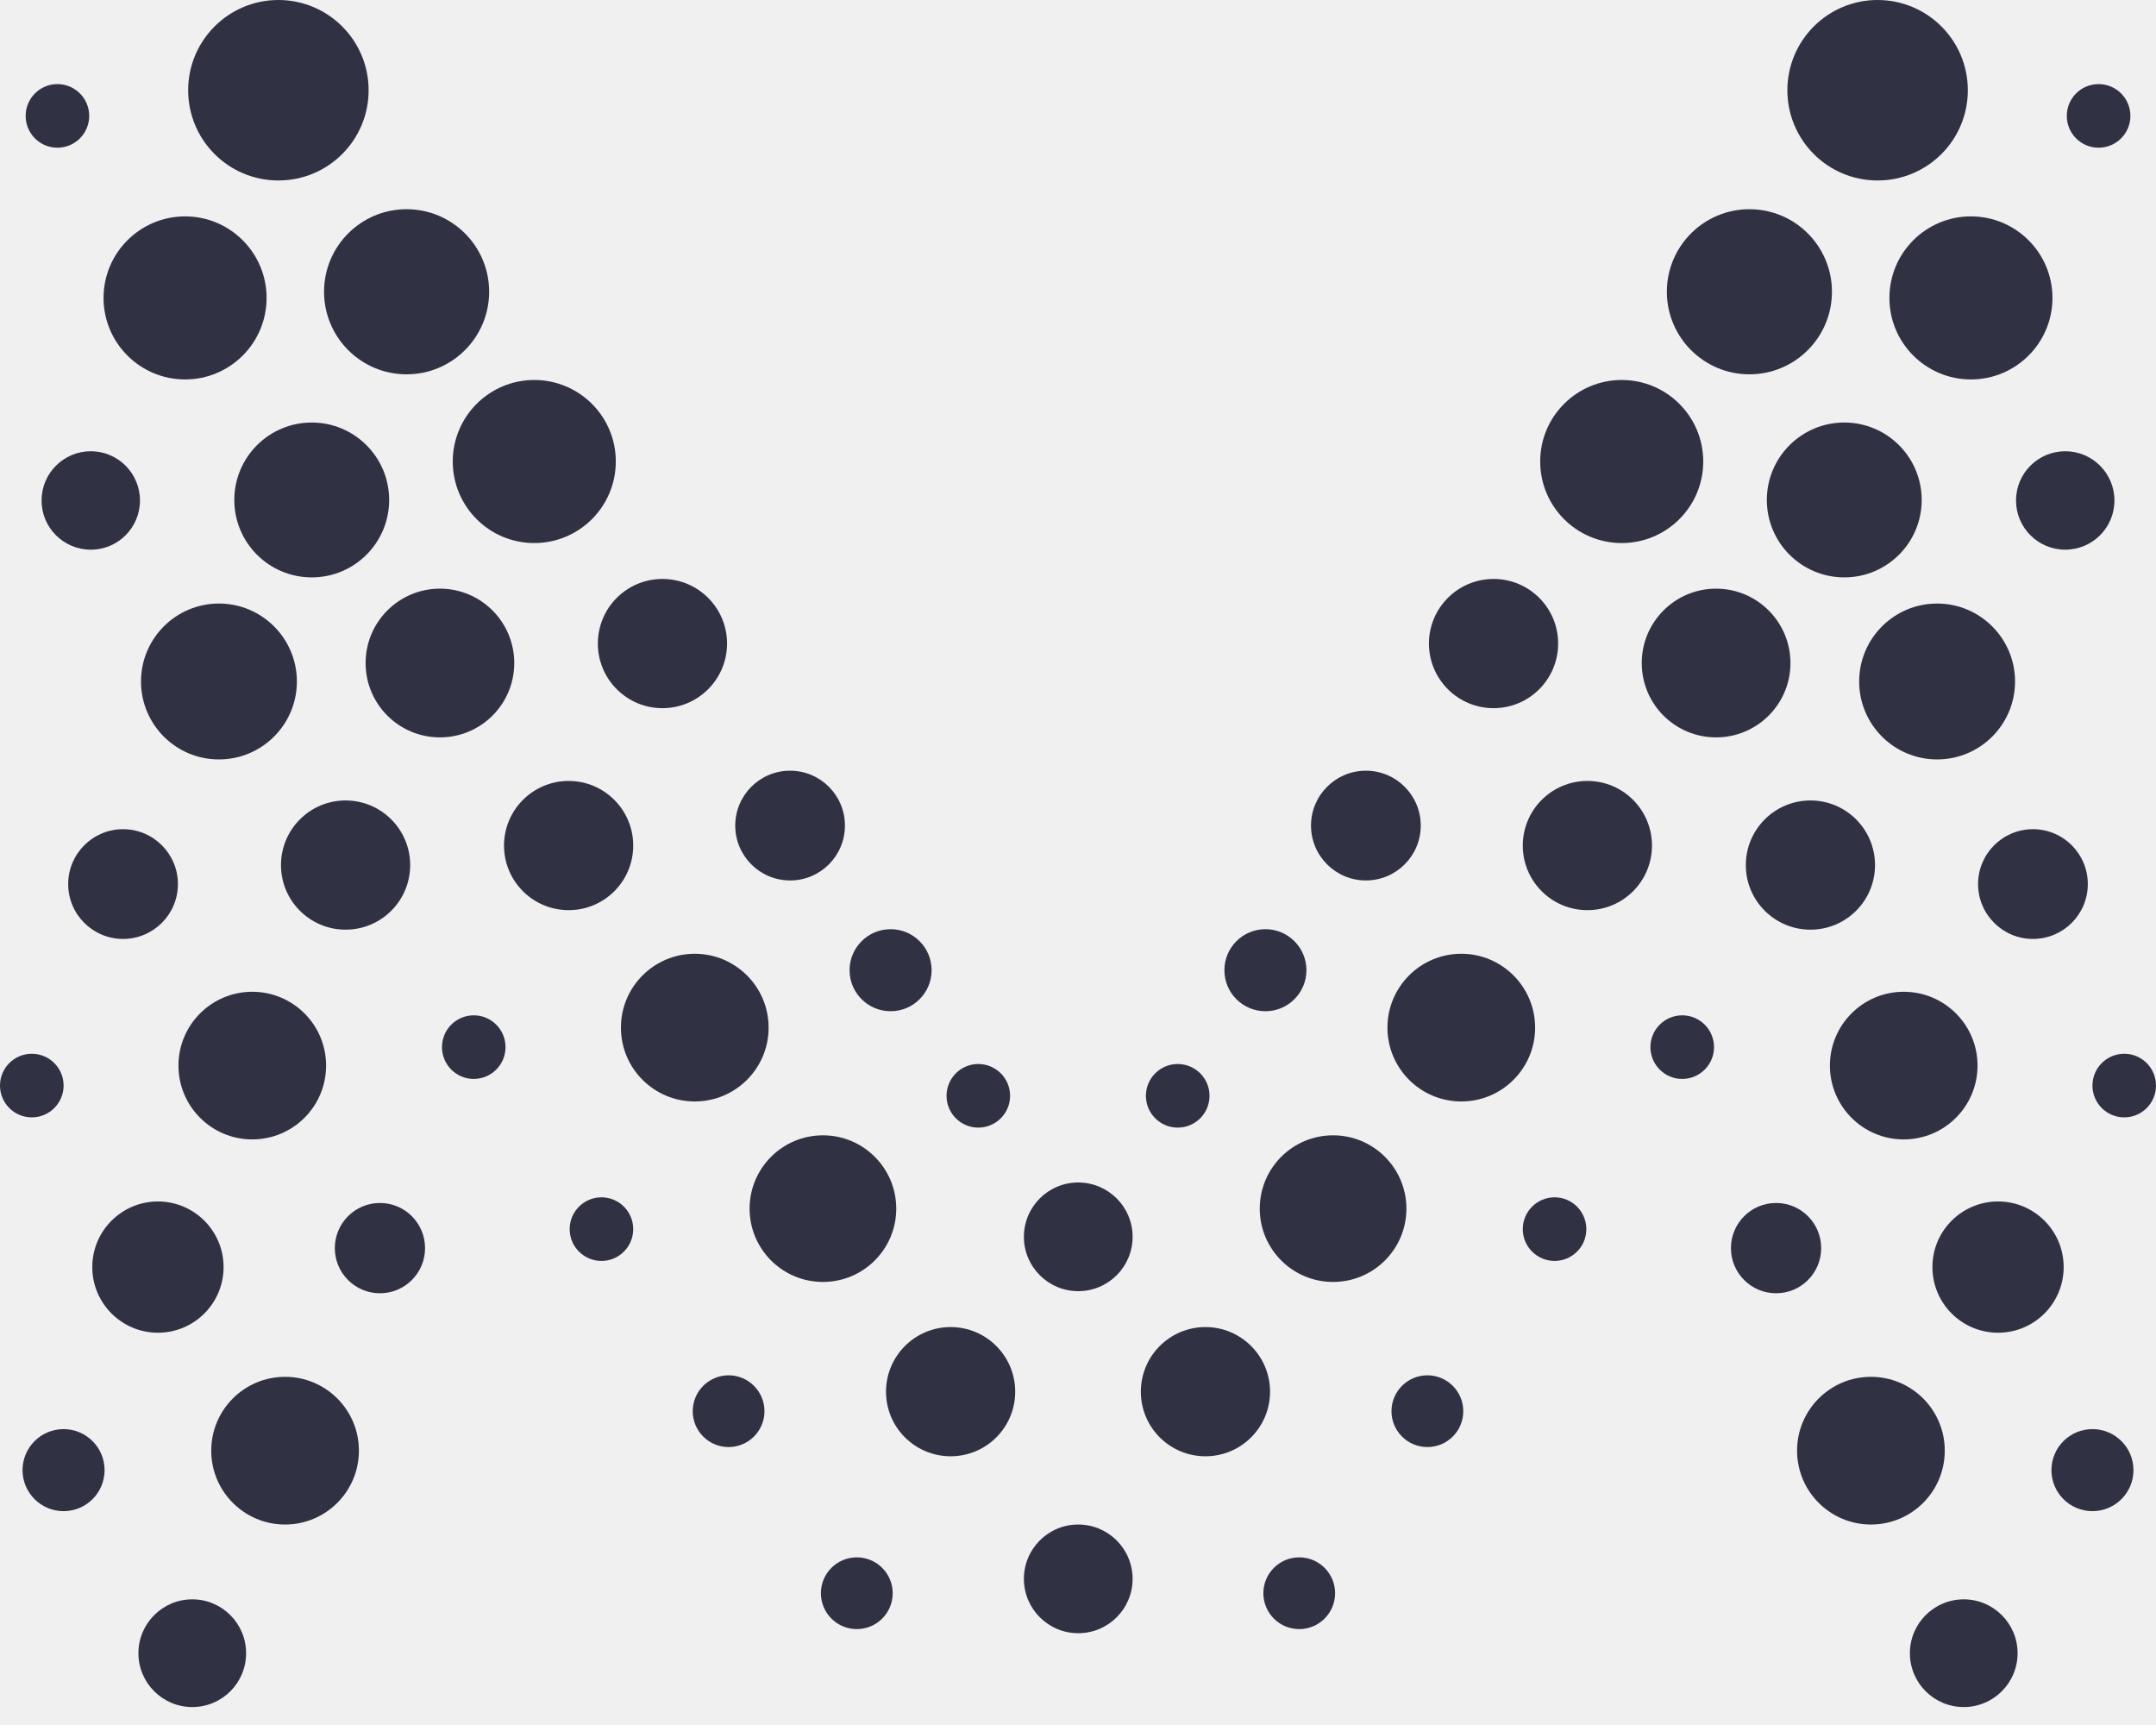
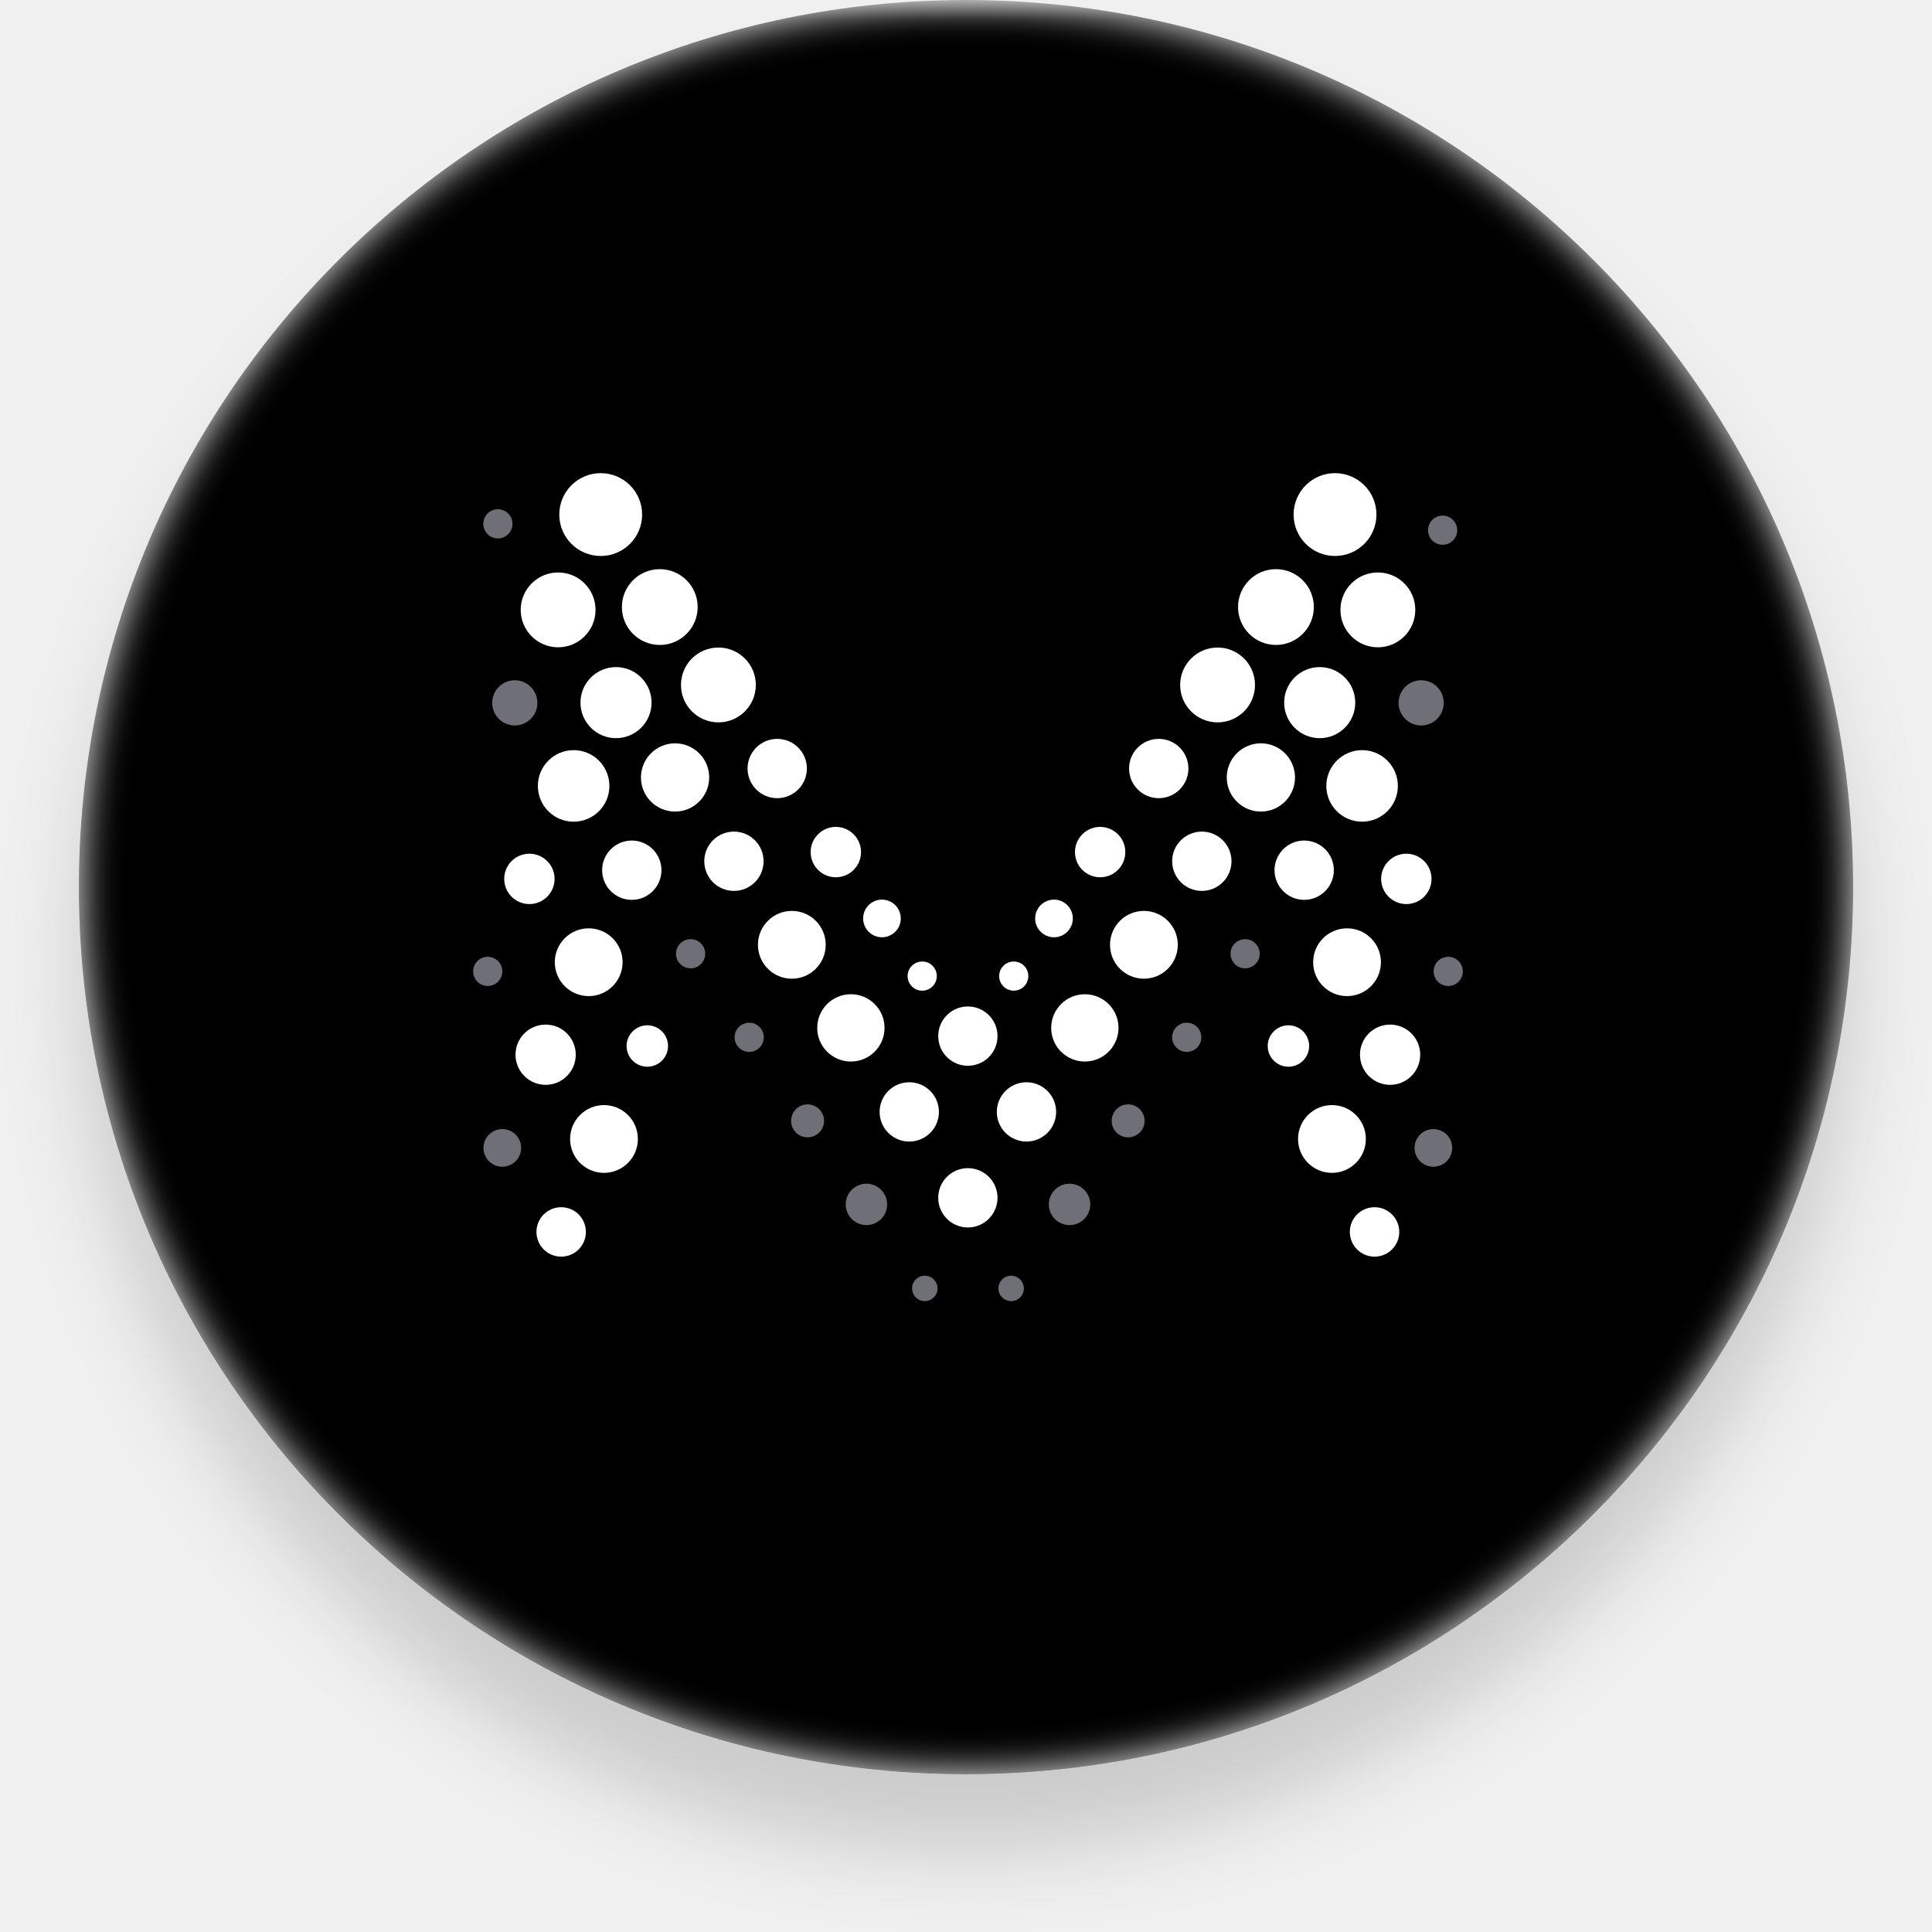
- <svg xmlns="http://www.w3.org/2000/svg" width="40" height="32" viewBox="0 0 40 32" fill="none">
-   <path d="M0.59 20.728C0.915 20.728 1.18 20.464 1.18 20.138C1.18 19.812 0.915 19.548 0.59 19.548C0.264 19.548 0 19.812 0 20.138C0 20.464 0.264 20.728 0.59 20.728Z" fill="#313144" />
-   <path d="M8.789 20.015C9.115 20.015 9.379 19.75 9.379 19.425C9.379 19.099 9.115 18.835 8.789 18.835C8.464 18.835 8.2 19.099 8.2 19.425C8.2 19.75 8.464 20.015 8.789 20.015Z" fill="#313144" />
-   <path d="M11.159 23.391C11.484 23.391 11.748 23.127 11.748 22.801C11.748 22.476 11.484 22.211 11.159 22.211C10.833 22.211 10.569 22.476 10.569 22.801C10.569 23.127 10.833 23.391 11.159 23.391Z" fill="#313144" />
-   <path d="M18.15 20.918C18.476 20.918 18.74 20.654 18.74 20.328C18.74 20.002 18.476 19.738 18.15 19.738C17.825 19.738 17.561 20.002 17.561 20.328C17.561 20.654 17.825 20.918 18.15 20.918Z" fill="#313144" />
-   <path d="M1.065 2.74C1.391 2.74 1.655 2.476 1.655 2.15C1.655 1.824 1.391 1.56 1.065 1.56C0.74 1.56 0.476 1.824 0.476 2.15C0.476 2.476 0.74 2.74 1.065 2.74Z" fill="#313144" />
-   <path d="M1.684 10.197C2.189 10.197 2.597 9.789 2.597 9.284C2.597 8.78 2.189 8.371 1.684 8.371C1.18 8.371 0.771 8.78 0.771 9.284C0.771 9.789 1.18 10.197 1.684 10.197Z" fill="#313144" />
-   <path d="M16.523 18.759C16.944 18.759 17.284 18.418 17.284 17.998C17.284 17.578 16.944 17.237 16.523 17.237C16.103 17.237 15.762 17.578 15.762 17.998C15.762 18.418 16.103 18.759 16.523 18.759Z" fill="#313144" />
-   <path d="M1.179 28.033C1.6 28.033 1.94 27.692 1.94 27.272C1.94 26.852 1.6 26.511 1.179 26.511C0.759 26.511 0.418 26.852 0.418 27.272C0.418 27.692 0.759 28.033 1.179 28.033Z" fill="#313144" />
-   <path d="M7.049 23.991C7.511 23.991 7.886 23.616 7.886 23.154C7.886 22.691 7.511 22.316 7.049 22.316C6.587 22.316 6.212 22.691 6.212 23.154C6.212 23.616 6.587 23.991 7.049 23.991Z" fill="#313144" />
-   <path d="M13.517 26.844C13.885 26.844 14.183 26.546 14.183 26.179C14.183 25.811 13.885 25.513 13.517 25.513C13.15 25.513 12.852 25.811 12.852 26.179C12.852 26.546 13.15 26.844 13.517 26.844Z" fill="#313144" />
-   <path d="M3.567 31.667C4.119 31.667 4.566 31.22 4.566 30.668C4.566 30.117 4.119 29.669 3.567 29.669C3.016 29.669 2.568 30.117 2.568 30.668C2.568 31.22 3.016 31.667 3.567 31.667Z" fill="#313144" />
-   <path d="M7.543 6.944C8.389 6.944 9.075 6.258 9.075 5.412C9.075 4.567 8.389 3.881 7.543 3.881C6.697 3.881 6.012 4.567 6.012 5.412C6.012 6.258 6.697 6.944 7.543 6.944Z" fill="#313144" />
-   <path d="M5.165 3.348C6.09 3.348 6.839 2.599 6.839 1.674C6.839 0.75 6.09 0 5.165 0C4.24 0 3.491 0.75 3.491 1.674C3.491 2.599 4.24 3.348 5.165 3.348Z" fill="#313144" />
-   <path d="M5.784 10.711C6.577 10.711 7.22 10.068 7.22 9.275C7.22 8.481 6.577 7.838 5.784 7.838C4.99 7.838 4.347 8.481 4.347 9.275C4.347 10.068 4.99 10.711 5.784 10.711Z" fill="#313144" />
-   <path d="M9.912 10.074C10.748 10.074 11.425 9.397 11.425 8.561C11.425 7.726 10.748 7.049 9.912 7.049C9.077 7.049 8.4 7.726 8.4 8.561C8.4 9.397 9.077 10.074 9.912 10.074Z" fill="#313144" />
-   <path d="M4.062 14.088C4.86 14.088 5.508 13.441 5.508 12.642C5.508 11.844 4.86 11.196 4.062 11.196C3.263 11.196 2.616 11.844 2.616 12.642C2.616 13.441 3.263 14.088 4.062 14.088Z" fill="#313144" />
-   <path d="M8.162 13.679C8.924 13.679 9.541 13.062 9.541 12.3C9.541 11.538 8.924 10.92 8.162 10.92C7.4 10.92 6.783 11.538 6.783 12.3C6.783 13.062 7.4 13.679 8.162 13.679Z" fill="#313144" />
-   <path d="M12.29 13.137C12.952 13.137 13.489 12.6 13.489 11.938C13.489 11.276 12.952 10.74 12.29 10.74C11.628 10.74 11.092 11.276 11.092 11.938C11.092 12.6 11.628 13.137 12.29 13.137Z" fill="#313144" />
-   <path d="M10.55 16.884C11.212 16.884 11.748 16.348 11.748 15.686C11.748 15.024 11.212 14.487 10.55 14.487C9.888 14.487 9.351 15.024 9.351 15.686C9.351 16.348 9.888 16.884 10.55 16.884Z" fill="#313144" />
-   <path d="M6.411 17.246C7.073 17.246 7.61 16.71 7.61 16.048C7.61 15.386 7.073 14.849 6.411 14.849C5.75 14.849 5.213 15.386 5.213 16.048C5.213 16.71 5.75 17.246 6.411 17.246Z" fill="#313144" />
-   <path d="M4.68 21.137C5.437 21.137 6.05 20.524 6.05 19.767C6.05 19.011 5.437 18.398 4.68 18.398C3.924 18.398 3.311 19.011 3.311 19.767C3.311 20.524 3.924 21.137 4.68 21.137Z" fill="#313144" />
-   <path d="M2.93 24.723C3.602 24.723 4.148 24.178 4.148 23.505C4.148 22.833 3.602 22.288 2.93 22.288C2.258 22.288 1.712 22.833 1.712 23.505C1.712 24.178 2.258 24.723 2.93 24.723Z" fill="#313144" />
-   <path d="M15.268 23.781C16.019 23.781 16.628 23.172 16.628 22.421C16.628 21.67 16.019 21.061 15.268 21.061C14.516 21.061 13.907 21.67 13.907 22.421C13.907 23.172 14.516 23.781 15.268 23.781Z" fill="#313144" />
-   <path d="M12.89 20.433C13.646 20.433 14.26 19.82 14.26 19.063C14.26 18.307 13.646 17.693 12.89 17.693C12.133 17.693 11.52 18.307 11.52 19.063C11.52 19.82 12.133 20.433 12.89 20.433Z" fill="#313144" />
-   <path d="M5.289 28.281C6.045 28.281 6.659 27.667 6.659 26.911C6.659 26.154 6.045 25.541 5.289 25.541C4.532 25.541 3.919 26.154 3.919 26.911C3.919 27.667 4.532 28.281 5.289 28.281Z" fill="#313144" />
-   <path d="M2.283 17.418C2.845 17.418 3.301 16.962 3.301 16.4C3.301 15.838 2.845 15.382 2.283 15.382C1.721 15.382 1.265 15.838 1.265 16.4C1.265 16.962 1.721 17.418 2.283 17.418Z" fill="#313144" />
-   <path d="M14.659 16.333C15.221 16.333 15.676 15.877 15.676 15.315C15.676 14.753 15.221 14.297 14.659 14.297C14.096 14.297 13.641 14.753 13.641 15.315C13.641 15.877 14.096 16.333 14.659 16.333Z" fill="#313144" />
-   <path d="M3.434 7.039C4.269 7.039 4.946 6.362 4.946 5.527C4.946 4.691 4.269 4.014 3.434 4.014C2.599 4.014 1.921 4.691 1.921 5.527C1.921 6.362 2.599 7.039 3.434 7.039Z" fill="#313144" />
-   <path d="M39.411 20.728C39.736 20.728 40 20.464 40 20.138C40 19.812 39.736 19.548 39.411 19.548C39.085 19.548 38.821 19.812 38.821 20.138C38.821 20.464 39.085 20.728 39.411 20.728Z" fill="#313144" />
-   <path d="M31.21 20.015C31.536 20.015 31.8 19.75 31.8 19.425C31.8 19.099 31.536 18.835 31.21 18.835C30.884 18.835 30.62 19.099 30.62 19.425C30.62 19.75 30.884 20.015 31.21 20.015Z" fill="#313144" />
-   <path d="M28.842 23.391C29.168 23.391 29.431 23.127 29.431 22.801C29.431 22.476 29.168 22.211 28.842 22.211C28.516 22.211 28.252 22.476 28.252 22.801C28.252 23.127 28.516 23.391 28.842 23.391Z" fill="#313144" />
-   <path d="M21.85 20.918C22.176 20.918 22.44 20.654 22.44 20.328C22.44 20.002 22.176 19.738 21.85 19.738C21.524 19.738 21.26 20.002 21.26 20.328C21.26 20.654 21.524 20.918 21.85 20.918Z" fill="#313144" />
-   <path d="M38.935 2.74C39.261 2.74 39.525 2.476 39.525 2.15C39.525 1.824 39.261 1.56 38.935 1.56C38.609 1.56 38.345 1.824 38.345 2.15C38.345 2.476 38.609 2.74 38.935 2.74Z" fill="#313144" />
-   <path d="M38.316 10.197C38.82 10.197 39.229 9.789 39.229 9.284C39.229 8.78 38.82 8.371 38.316 8.371C37.812 8.371 37.403 8.78 37.403 9.284C37.403 9.789 37.812 10.197 38.316 10.197Z" fill="#313144" />
-   <path d="M23.477 18.759C23.897 18.759 24.238 18.418 24.238 17.998C24.238 17.578 23.897 17.237 23.477 17.237C23.056 17.237 22.716 17.578 22.716 17.998C22.716 18.418 23.056 18.759 23.477 18.759Z" fill="#313144" />
-   <path d="M38.821 28.033C39.241 28.033 39.582 27.692 39.582 27.272C39.582 26.852 39.241 26.511 38.821 26.511C38.4 26.511 38.06 26.852 38.06 27.272C38.06 27.692 38.4 28.033 38.821 28.033Z" fill="#313144" />
-   <path d="M32.951 23.991C33.414 23.991 33.788 23.616 33.788 23.154C33.788 22.691 33.414 22.316 32.951 22.316C32.489 22.316 32.114 22.691 32.114 23.154C32.114 23.616 32.489 23.991 32.951 23.991Z" fill="#313144" />
-   <path d="M26.482 26.844C26.85 26.844 27.148 26.546 27.148 26.179C27.148 25.811 26.85 25.513 26.482 25.513C26.114 25.513 25.816 25.811 25.816 26.179C25.816 26.546 26.114 26.844 26.482 26.844Z" fill="#313144" />
-   <path d="M36.433 31.667C36.984 31.667 37.432 31.22 37.432 30.668C37.432 30.117 36.984 29.669 36.433 29.669C35.881 29.669 35.434 30.117 35.434 30.668C35.434 31.22 35.881 31.667 36.433 31.667Z" fill="#313144" />
-   <path d="M32.457 6.944C33.303 6.944 33.988 6.258 33.988 5.412C33.988 4.567 33.303 3.881 32.457 3.881C31.611 3.881 30.925 4.567 30.925 5.412C30.925 6.258 31.611 6.944 32.457 6.944Z" fill="#313144" />
-   <path d="M34.835 3.348C35.76 3.348 36.509 2.599 36.509 1.674C36.509 0.75 35.76 0 34.835 0C33.91 0 33.161 0.75 33.161 1.674C33.161 2.599 33.91 3.348 34.835 3.348Z" fill="#313144" />
-   <path d="M34.217 10.711C35.01 10.711 35.653 10.068 35.653 9.275C35.653 8.481 35.01 7.838 34.217 7.838C33.423 7.838 32.78 8.481 32.78 9.275C32.78 10.068 33.423 10.711 34.217 10.711Z" fill="#313144" />
-   <path d="M30.088 10.074C30.923 10.074 31.6 9.397 31.6 8.561C31.6 7.726 30.923 7.049 30.088 7.049C29.252 7.049 28.575 7.726 28.575 8.561C28.575 9.397 29.252 10.074 30.088 10.074Z" fill="#313144" />
-   <path d="M35.939 14.088C36.737 14.088 37.385 13.441 37.385 12.642C37.385 11.844 36.737 11.196 35.939 11.196C35.14 11.196 34.493 11.844 34.493 12.642C34.493 13.441 35.14 14.088 35.939 14.088Z" fill="#313144" />
-   <path d="M31.838 13.679C32.6 13.679 33.218 13.062 33.218 12.3C33.218 11.538 32.6 10.92 31.838 10.92C31.076 10.92 30.459 11.538 30.459 12.3C30.459 13.062 31.076 13.679 31.838 13.679Z" fill="#313144" />
-   <path d="M27.71 13.137C28.372 13.137 28.908 12.6 28.908 11.938C28.908 11.276 28.372 10.74 27.71 10.74C27.048 10.74 26.511 11.276 26.511 11.938C26.511 12.6 27.048 13.137 27.71 13.137Z" fill="#313144" />
-   <path d="M29.451 16.884C30.113 16.884 30.649 16.348 30.649 15.686C30.649 15.024 30.113 14.487 29.451 14.487C28.789 14.487 28.252 15.024 28.252 15.686C28.252 16.348 28.789 16.884 29.451 16.884Z" fill="#313144" />
-   <path d="M33.589 17.246C34.251 17.246 34.787 16.71 34.787 16.048C34.787 15.386 34.251 14.849 33.589 14.849C32.927 14.849 32.39 15.386 32.39 16.048C32.39 16.71 32.927 17.246 33.589 17.246Z" fill="#313144" />
-   <path d="M35.319 21.137C36.076 21.137 36.689 20.524 36.689 19.767C36.689 19.011 36.076 18.398 35.319 18.398C34.563 18.398 33.95 19.011 33.95 19.767C33.95 20.524 34.563 21.137 35.319 21.137Z" fill="#313144" />
-   <path d="M37.07 24.723C37.742 24.723 38.287 24.178 38.287 23.505C38.287 22.833 37.742 22.288 37.07 22.288C36.397 22.288 35.852 22.833 35.852 23.505C35.852 24.178 36.397 24.723 37.07 24.723Z" fill="#313144" />
-   <path d="M24.732 23.781C25.484 23.781 26.093 23.172 26.093 22.421C26.093 21.67 25.484 21.061 24.732 21.061C23.981 21.061 23.372 21.67 23.372 22.421C23.372 23.172 23.981 23.781 24.732 23.781Z" fill="#313144" />
-   <path d="M27.111 20.433C27.867 20.433 28.481 19.82 28.481 19.063C28.481 18.307 27.867 17.693 27.111 17.693C26.355 17.693 25.741 18.307 25.741 19.063C25.741 19.82 26.355 20.433 27.111 20.433Z" fill="#313144" />
-   <path d="M34.711 28.281C35.468 28.281 36.081 27.667 36.081 26.911C36.081 26.154 35.468 25.541 34.711 25.541C33.955 25.541 33.341 26.154 33.341 26.911C33.341 27.667 33.955 28.281 34.711 28.281Z" fill="#313144" />
-   <path d="M37.717 17.418C38.279 17.418 38.735 16.962 38.735 16.4C38.735 15.838 38.279 15.382 37.717 15.382C37.155 15.382 36.699 15.838 36.699 16.4C36.699 16.962 37.155 17.418 37.717 17.418Z" fill="#313144" />
-   <path d="M25.341 16.333C25.903 16.333 26.359 15.877 26.359 15.315C26.359 14.753 25.903 14.297 25.341 14.297C24.779 14.297 24.323 14.753 24.323 15.315C24.323 15.877 24.779 16.333 25.341 16.333Z" fill="#313144" />
-   <path d="M36.566 7.039C37.401 7.039 38.079 6.362 38.079 5.527C38.079 4.691 37.401 4.014 36.566 4.014C35.731 4.014 35.054 4.691 35.054 5.527C35.054 6.362 35.731 7.039 36.566 7.039Z" fill="#313144" />
-   <path d="M17.637 27.015C18.299 27.015 18.835 26.479 18.835 25.817C18.835 25.155 18.299 24.618 17.637 24.618C16.975 24.618 16.438 25.155 16.438 25.817C16.438 26.479 16.975 27.015 17.637 27.015Z" fill="#313144" />
-   <path d="M22.364 27.015C23.026 27.015 23.563 26.479 23.563 25.817C23.563 25.155 23.026 24.618 22.364 24.618C21.702 24.618 21.166 25.155 21.166 25.817C21.166 26.479 21.702 27.015 22.364 27.015Z" fill="#313144" />
-   <path d="M20.004 23.952C20.561 23.952 21.013 23.501 21.013 22.944C21.013 22.387 20.561 21.936 20.004 21.936C19.448 21.936 18.996 22.387 18.996 22.944C18.996 23.501 19.448 23.952 20.004 23.952Z" fill="#313144" />
-   <path d="M15.896 30.221C16.264 30.221 16.562 29.923 16.562 29.555C16.562 29.188 16.264 28.89 15.896 28.89C15.528 28.89 15.23 29.188 15.23 29.555C15.23 29.923 15.528 30.221 15.896 30.221Z" fill="#313144" />
-   <path d="M24.104 30.221C24.472 30.221 24.77 29.923 24.77 29.555C24.77 29.188 24.472 28.89 24.104 28.89C23.737 28.89 23.439 29.188 23.439 29.555C23.439 29.923 23.737 30.221 24.104 30.221Z" fill="#313144" />
-   <path d="M20.004 30.297C20.561 30.297 21.013 29.846 21.013 29.289C21.013 28.732 20.561 28.281 20.004 28.281C19.448 28.281 18.996 28.732 18.996 29.289C18.996 29.846 19.448 30.297 20.004 30.297Z" fill="#313144" />
+ <svg xmlns="http://www.w3.org/2000/svg" width="98" height="98" viewBox="0 0 98 98" fill="none">
+   <g filter="url(#filter0_dii)">
+     <circle cx="49" cy="45" r="45" fill="black" />
+   </g>
+   <path d="M24.74 50.014C25.149 50.014 25.48 49.682 25.48 49.274C25.48 48.865 25.149 48.533 24.74 48.533C24.331 48.533 24 48.865 24 49.274C24 49.682 24.331 50.014 24.74 50.014Z" fill="#6F7077" />
+   <path d="M35.031 49.118C35.439 49.118 35.771 48.787 35.771 48.378C35.771 47.969 35.439 47.638 35.031 47.638C34.622 47.638 34.29 47.969 34.29 48.378C34.29 48.787 34.622 49.118 35.031 49.118Z" fill="#6F7077" />
+   <path d="M38.003 53.357C38.412 53.357 38.744 53.026 38.744 52.617C38.744 52.208 38.412 51.877 38.003 51.877C37.595 51.877 37.263 52.208 37.263 52.617C37.263 53.026 37.595 53.357 38.003 53.357Z" fill="#6F7077" />
+   <path d="M46.778 50.252C47.187 50.252 47.519 49.921 47.519 49.512C47.519 49.103 47.187 48.772 46.778 48.772C46.37 48.772 46.038 49.103 46.038 49.512C46.038 49.921 46.37 50.252 46.778 50.252Z" fill="white" />
+   <path d="M25.255 27.311C25.664 27.311 25.995 26.98 25.995 26.571C25.995 26.162 25.664 25.831 25.255 25.831C24.846 25.831 24.515 26.162 24.515 26.571C24.515 26.98 24.846 27.311 25.255 27.311Z" fill="#6F7077" />
+   <path d="M26.113 36.799C26.746 36.799 27.259 36.285 27.259 35.653C27.259 35.02 26.746 34.506 26.113 34.506C25.48 34.506 24.967 35.02 24.967 35.653C24.967 36.285 25.48 36.799 26.113 36.799Z" fill="#6F7077" />
+   <path d="M44.737 47.543C45.264 47.543 45.692 47.115 45.692 46.588C45.692 46.061 45.264 45.633 44.737 45.633C44.209 45.633 43.782 46.061 43.782 46.588C43.782 47.115 44.209 47.543 44.737 47.543Z" fill="white" />
+   <path d="M25.48 59.182C26.008 59.182 26.435 58.755 26.435 58.227C26.435 57.7 26.008 57.272 25.48 57.272C24.953 57.272 24.525 57.7 24.525 58.227C24.525 58.755 24.953 59.182 25.48 59.182Z" fill="#6F7077" />
+   <path d="M32.835 54.109C33.415 54.109 33.886 53.639 33.886 53.058C33.886 52.478 33.415 52.008 32.835 52.008C32.255 52.008 31.784 52.478 31.784 53.058C31.784 53.639 32.255 54.109 32.835 54.109Z" fill="white" />
+   <path d="M43.949 62.143C44.529 62.143 45 61.673 45 61.093C45 60.513 44.529 60.042 43.949 60.042C43.369 60.042 42.899 60.513 42.899 61.093C42.899 61.673 43.369 62.143 43.949 62.143Z" fill="#6F7077" />
+   <path d="M40.964 57.691C41.426 57.691 41.8 57.316 41.8 56.855C41.8 56.393 41.426 56.019 40.964 56.019C40.503 56.019 40.129 56.393 40.129 56.855C40.129 57.316 40.503 57.691 40.964 57.691Z" fill="#6F7077" />
+   <path d="M28.466 63.743C29.158 63.743 29.719 63.182 29.719 62.489C29.719 61.797 29.158 61.236 28.466 61.236C27.773 61.236 27.212 61.797 27.212 62.489C27.212 63.182 27.773 63.743 28.466 63.743Z" fill="white" />
+   <path d="M33.467 32.715C34.529 32.715 35.389 31.854 35.389 30.793C35.389 29.731 34.529 28.87 33.467 28.87C32.405 28.87 31.545 29.731 31.545 30.793C31.545 31.854 32.405 32.715 33.467 32.715Z" fill="white" />
+   <path d="M30.471 28.202C31.631 28.202 32.572 27.262 32.572 26.101C32.572 24.941 31.631 24 30.471 24C29.31 24 28.37 24.941 28.37 26.101C28.37 27.262 29.31 28.202 30.471 28.202Z" fill="white" />
+   <path d="M31.247 37.443C32.242 37.443 33.05 36.636 33.05 35.64C33.05 34.645 32.242 33.838 31.247 33.838C30.251 33.838 29.444 34.645 29.444 35.64C29.444 36.636 30.251 37.443 31.247 37.443Z" fill="white" />
+   <path d="M36.441 36.642C37.489 36.642 38.339 35.793 38.339 34.744C38.339 33.696 37.489 32.846 36.441 32.846C35.392 32.846 34.542 33.696 34.542 34.744C34.542 35.793 35.392 36.642 36.441 36.642Z" fill="white" />
+   <path d="M29.097 41.68C30.1 41.68 30.912 40.868 30.912 39.866C30.912 38.864 30.1 38.051 29.097 38.051C28.095 38.051 27.283 38.864 27.283 39.866C27.283 40.868 28.095 41.68 29.097 41.68Z" fill="white" />
+   <path d="M34.243 41.167C35.199 41.167 35.974 40.392 35.974 39.436C35.974 38.48 35.199 37.705 34.243 37.705C33.287 37.705 32.512 38.48 32.512 39.436C32.512 40.392 33.287 41.167 34.243 41.167Z" fill="white" />
+   <path d="M39.424 40.487C40.255 40.487 40.929 39.814 40.929 38.983C40.929 38.152 40.255 37.479 39.424 37.479C38.594 37.479 37.92 38.152 37.92 38.983C37.92 39.814 38.594 40.487 39.424 40.487Z" fill="white" />
+   <path d="M37.228 45.191C38.059 45.191 38.733 44.517 38.733 43.687C38.733 42.856 38.059 42.182 37.228 42.182C36.398 42.182 35.724 42.856 35.724 43.687C35.724 44.517 36.398 45.191 37.228 45.191Z" fill="white" />
+   <path d="M32.047 45.645C32.878 45.645 33.552 44.971 33.552 44.14C33.552 43.31 32.878 42.636 32.047 42.636C31.217 42.636 30.543 43.31 30.543 44.14C30.543 44.971 31.217 45.645 32.047 45.645Z" fill="white" />
+   <path d="M29.861 50.527C30.811 50.527 31.581 49.758 31.581 48.808C31.581 47.859 30.811 47.089 29.861 47.089C28.912 47.089 28.142 47.859 28.142 48.808C28.142 49.758 28.912 50.527 29.861 50.527Z" fill="white" />
+   <path d="M27.677 55.028C28.521 55.028 29.205 54.344 29.205 53.5C29.205 52.656 28.521 51.972 27.677 51.972C26.833 51.972 26.149 52.656 26.149 53.5C26.149 54.344 26.833 55.028 27.677 55.028Z" fill="white" />
+   <path d="M43.161 53.846C44.104 53.846 44.868 53.082 44.868 52.139C44.868 51.196 44.104 50.432 43.161 50.432C42.218 50.432 41.454 51.196 41.454 52.139C41.454 53.082 42.218 53.846 43.161 53.846Z" fill="white" />
+   <path d="M40.165 49.644C41.115 49.644 41.884 48.874 41.884 47.925C41.884 46.975 41.115 46.205 40.165 46.205C39.216 46.205 38.446 46.975 38.446 47.925C38.446 48.874 39.216 49.644 40.165 49.644Z" fill="white" />
+   <path d="M30.637 59.493C31.587 59.493 32.356 58.724 32.356 57.774C32.356 56.825 31.587 56.055 30.637 56.055C29.688 56.055 28.918 56.825 28.918 57.774C28.918 58.724 29.688 59.493 30.637 59.493Z" fill="white" />
+   <path d="M26.853 45.859C27.559 45.859 28.131 45.287 28.131 44.582C28.131 43.876 27.559 43.304 26.853 43.304C26.148 43.304 25.576 43.876 25.576 44.582C25.576 45.287 26.148 45.859 26.853 45.859Z" fill="white" />
+   <path d="M42.398 44.499C43.103 44.499 43.675 43.927 43.675 43.221C43.675 42.516 43.103 41.944 42.398 41.944C41.692 41.944 41.12 42.516 41.12 43.221C41.12 43.927 41.692 44.499 42.398 44.499Z" fill="white" />
+   <path d="M28.31 32.834C29.359 32.834 30.208 31.984 30.208 30.936C30.208 29.888 29.359 29.038 28.31 29.038C27.262 29.038 26.412 29.888 26.412 30.936C26.412 31.984 27.262 32.834 28.31 32.834Z" fill="white" />
+   <path d="M73.46 50.014C73.869 50.014 74.201 49.682 74.201 49.274C74.201 48.865 73.869 48.533 73.46 48.533C73.052 48.533 72.72 48.865 72.72 49.274C72.72 49.682 73.052 50.014 73.46 50.014Z" fill="#6F7077" />
+   <path d="M63.159 49.118C63.567 49.118 63.899 48.787 63.899 48.378C63.899 47.969 63.567 47.638 63.159 47.638C62.75 47.638 62.418 47.969 62.418 48.378C62.418 48.787 62.75 49.118 63.159 49.118Z" fill="#6F7077" />
+   <path d="M60.198 53.357C60.607 53.357 60.938 53.026 60.938 52.617C60.938 52.208 60.607 51.877 60.198 51.877C59.789 51.877 59.458 52.208 59.458 52.617C59.458 53.026 59.789 53.357 60.198 53.357Z" fill="#6F7077" />
+   <path d="M51.422 50.252C51.831 50.252 52.162 49.921 52.162 49.512C52.162 49.103 51.831 48.772 51.422 48.772C51.013 48.772 50.682 49.103 50.682 49.512C50.682 49.921 51.013 50.252 51.422 50.252Z" fill="white" />
+   <path d="M73.177 27.634C73.586 27.634 73.917 27.302 73.917 26.894C73.917 26.485 73.586 26.153 73.177 26.153C72.768 26.153 72.437 26.485 72.437 26.894C72.437 27.302 72.768 27.634 73.177 27.634Z" fill="#6F7077" />
+   <path d="M72.088 36.799C72.721 36.799 73.234 36.285 73.234 35.653C73.234 35.02 72.721 34.506 72.088 34.506C71.455 34.506 70.942 35.02 70.942 35.653C70.942 36.285 71.455 36.799 72.088 36.799Z" fill="#6F7077" />
+   <path d="M53.464 47.543C53.991 47.543 54.419 47.115 54.419 46.588C54.419 46.061 53.991 45.633 53.464 45.633C52.936 45.633 52.508 46.061 52.508 46.588C52.508 47.115 52.936 47.543 53.464 47.543Z" fill="white" />
+   <path d="M72.708 59.182C73.236 59.182 73.663 58.755 73.663 58.227C73.663 57.7 73.236 57.272 72.708 57.272C72.181 57.272 71.753 57.7 71.753 58.227C71.753 58.755 72.181 59.182 72.708 59.182Z" fill="#6F7077" />
+   <path d="M65.355 54.109C65.935 54.109 66.406 53.639 66.406 53.058C66.406 52.478 65.935 52.008 65.355 52.008C64.775 52.008 64.304 52.478 64.304 53.058C64.304 53.639 64.775 54.109 65.355 54.109Z" fill="white" />
+   <path d="M54.252 62.143C54.832 62.143 55.303 61.673 55.303 61.093C55.303 60.513 54.832 60.042 54.252 60.042C53.672 60.042 53.201 60.513 53.201 61.093C53.201 61.673 53.672 62.143 54.252 62.143Z" fill="#6F7077" />
+   <path d="M57.225 57.691C57.686 57.691 58.06 57.316 58.06 56.855C58.06 56.393 57.686 56.019 57.225 56.019C56.763 56.019 56.389 56.393 56.389 56.855C56.389 57.316 56.763 57.691 57.225 57.691Z" fill="#6F7077" />
+   <path d="M69.724 63.743C70.416 63.743 70.977 63.182 70.977 62.489C70.977 61.797 70.416 61.236 69.724 61.236C69.031 61.236 68.47 61.797 68.47 62.489C68.47 63.182 69.031 63.743 69.724 63.743Z" fill="white" />
+   <path d="M64.722 32.715C65.784 32.715 66.644 31.854 66.644 30.793C66.644 29.731 65.784 28.87 64.722 28.87C63.661 28.87 62.8 29.731 62.8 30.793C62.8 31.854 63.661 32.715 64.722 32.715Z" fill="white" />
+   <path d="M67.718 28.202C68.879 28.202 69.82 27.262 69.82 26.101C69.82 24.941 68.879 24 67.718 24C66.558 24 65.617 24.941 65.617 26.101C65.617 27.262 66.558 28.202 67.718 28.202Z" fill="white" />
+   <path d="M66.942 37.443C67.938 37.443 68.745 36.636 68.745 35.64C68.745 34.645 67.938 33.838 66.942 33.838C65.946 33.838 65.139 34.645 65.139 35.64C65.139 36.636 65.946 37.443 66.942 37.443Z" fill="white" />
+   <path d="M61.761 36.642C62.81 36.642 63.66 35.793 63.66 34.744C63.66 33.696 62.81 32.846 61.761 32.846C60.713 32.846 59.863 33.696 59.863 34.744C59.863 35.793 60.713 36.642 61.761 36.642Z" fill="white" />
+   <path d="M69.092 41.68C70.094 41.68 70.906 40.868 70.906 39.866C70.906 38.864 70.094 38.051 69.092 38.051C68.09 38.051 67.277 38.864 67.277 39.866C67.277 40.868 68.09 41.68 69.092 41.68Z" fill="white" />
+   <path d="M63.958 41.167C64.914 41.167 65.689 40.392 65.689 39.436C65.689 38.48 64.914 37.705 63.958 37.705C63.002 37.705 62.227 38.48 62.227 39.436C62.227 40.392 63.002 41.167 63.958 41.167Z" fill="white" />
+   <path d="M58.776 40.487C59.607 40.487 60.281 39.814 60.281 38.983C60.281 38.152 59.607 37.479 58.776 37.479C57.946 37.479 57.272 38.152 57.272 38.983C57.272 39.814 57.946 40.487 58.776 40.487Z" fill="white" />
+   <path d="M60.962 45.191C61.793 45.191 62.467 44.517 62.467 43.687C62.467 42.856 61.793 42.182 60.962 42.182C60.132 42.182 59.458 42.856 59.458 43.687C59.458 44.517 60.132 45.191 60.962 45.191Z" fill="white" />
+   <path d="M66.154 45.645C66.985 45.645 67.659 44.971 67.659 44.14C67.659 43.31 66.985 42.636 66.154 42.636C65.324 42.636 64.65 43.31 64.65 44.14C64.65 44.971 65.324 45.645 66.154 45.645Z" fill="white" />
+   <path d="M68.328 50.527C69.278 50.527 70.047 49.758 70.047 48.808C70.047 47.859 69.278 47.089 68.328 47.089C67.379 47.089 66.609 47.859 66.609 48.808C66.609 49.758 67.379 50.527 68.328 50.527Z" fill="white" />
+   <path d="M70.512 55.028C71.356 55.028 72.04 54.344 72.04 53.5C72.04 52.656 71.356 51.972 70.512 51.972C69.668 51.972 68.984 52.656 68.984 53.5C68.984 54.344 69.668 55.028 70.512 55.028Z" fill="white" />
+   <path d="M55.028 53.846C55.971 53.846 56.736 53.082 56.736 52.139C56.736 51.196 55.971 50.432 55.028 50.432C54.085 50.432 53.321 51.196 53.321 52.139C53.321 53.082 54.085 53.846 55.028 53.846Z" fill="white" />
+   <path d="M58.024 49.644C58.974 49.644 59.743 48.874 59.743 47.925C59.743 46.975 58.974 46.205 58.024 46.205C57.075 46.205 56.305 46.975 56.305 47.925C56.305 48.874 57.075 49.644 58.024 49.644Z" fill="white" />
+   <path d="M67.562 59.493C68.512 59.493 69.282 58.724 69.282 57.774C69.282 56.825 68.512 56.055 67.562 56.055C66.613 56.055 65.843 56.825 65.843 57.774C65.843 58.724 66.613 59.493 67.562 59.493Z" fill="white" />
+   <path d="M71.336 45.859C72.041 45.859 72.613 45.287 72.613 44.582C72.613 43.876 72.041 43.304 71.336 43.304C70.63 43.304 70.058 43.876 70.058 44.582C70.058 45.287 70.63 45.859 71.336 45.859Z" fill="white" />
+   <path d="M55.804 44.499C56.51 44.499 57.081 43.927 57.081 43.221C57.081 42.516 56.51 41.944 55.804 41.944C55.099 41.944 54.527 42.516 54.527 43.221C54.527 43.927 55.099 44.499 55.804 44.499Z" fill="white" />
+   <path d="M69.892 32.834C70.94 32.834 71.79 31.984 71.79 30.936C71.79 29.888 70.94 29.038 69.892 29.038C68.843 29.038 67.993 29.888 67.993 30.936C67.993 31.984 68.843 32.834 69.892 32.834Z" fill="white" />
+   <path d="M49.095 54.061C49.926 54.061 50.599 53.388 50.599 52.557C50.599 51.726 49.926 51.053 49.095 51.053C48.264 51.053 47.591 51.726 47.591 52.557C47.591 53.388 48.264 54.061 49.095 54.061Z" fill="white" />
+   <path d="M49.095 62.263C49.926 62.263 50.599 61.589 50.599 60.758C50.599 59.928 49.926 59.254 49.095 59.254C48.264 59.254 47.591 59.928 47.591 60.758C47.591 61.589 48.264 62.263 49.095 62.263Z" fill="white" />
+   <path d="M46.122 57.905C46.953 57.905 47.626 57.231 47.626 56.401C47.626 55.57 46.953 54.897 46.122 54.897C45.291 54.897 44.618 55.57 44.618 56.401C44.618 57.231 45.291 57.905 46.122 57.905Z" fill="white" />
+   <path d="M52.068 57.905C52.898 57.905 53.572 57.231 53.572 56.401C53.572 55.57 52.898 54.897 52.068 54.897C51.237 54.897 50.563 55.57 50.563 56.401C50.563 57.231 51.237 57.905 52.068 57.905Z" fill="white" />
+   <path d="M46.91 66C47.266 66 47.555 65.711 47.555 65.355C47.555 64.999 47.266 64.711 46.91 64.711C46.554 64.711 46.265 64.999 46.265 65.355C46.265 65.711 46.554 66 46.91 66Z" fill="#6F7077" />
+   <path d="M51.291 66C51.647 66 51.935 65.711 51.935 65.355C51.935 64.999 51.647 64.711 51.291 64.711C50.935 64.711 50.646 64.999 50.646 65.355C50.646 65.711 50.935 66 51.291 66Z" fill="#6F7077" />
+   <defs>
+     <filter id="filter0_dii" x="0" y="-2" width="98" height="100" filterUnits="userSpaceOnUse" color-interpolation-filters="sRGB">
+       <feFlood flood-opacity="0" result="BackgroundImageFix" />
+       <feColorMatrix in="SourceAlpha" type="matrix" values="0 0 0 0 0 0 0 0 0 0 0 0 0 0 0 0 0 0 127 0" />
+       <feOffset dy="4" />
+       <feGaussianBlur stdDeviation="2" />
+       <feColorMatrix type="matrix" values="0 0 0 0 0 0 0 0 0 0 0 0 0 0 0 0 0 0 0.15 0" />
+       <feBlend mode="normal" in2="BackgroundImageFix" result="effect1_dropShadow" />
+       <feBlend mode="normal" in="SourceGraphic" in2="effect1_dropShadow" result="shape" />
+       <feColorMatrix in="SourceAlpha" type="matrix" values="0 0 0 0 0 0 0 0 0 0 0 0 0 0 0 0 0 0 127 0" result="hardAlpha" />
+       <feOffset dy="-2" />
+       <feGaussianBlur stdDeviation="2" />
+       <feComposite in2="hardAlpha" operator="arithmetic" k2="-1" k3="1" />
+       <feColorMatrix type="matrix" values="0 0 0 0 0 0 0 0 0 0 0 0 0 0 0 0 0 0 0.1 0" />
+       <feBlend mode="normal" in2="shape" result="effect2_innerShadow" />
+       <feColorMatrix in="SourceAlpha" type="matrix" values="0 0 0 0 0 0 0 0 0 0 0 0 0 0 0 0 0 0 127 0" result="hardAlpha" />
+       <feOffset />
+       <feGaussianBlur stdDeviation="1" />
+       <feComposite in2="hardAlpha" operator="arithmetic" k2="-1" k3="1" />
+       <feColorMatrix type="matrix" values="0 0 0 0 1 0 0 0 0 1 0 0 0 0 1 0 0 0 1 0" />
+       <feBlend mode="normal" in2="effect2_innerShadow" result="effect3_innerShadow" />
+     </filter>
+   </defs>
</svg>
